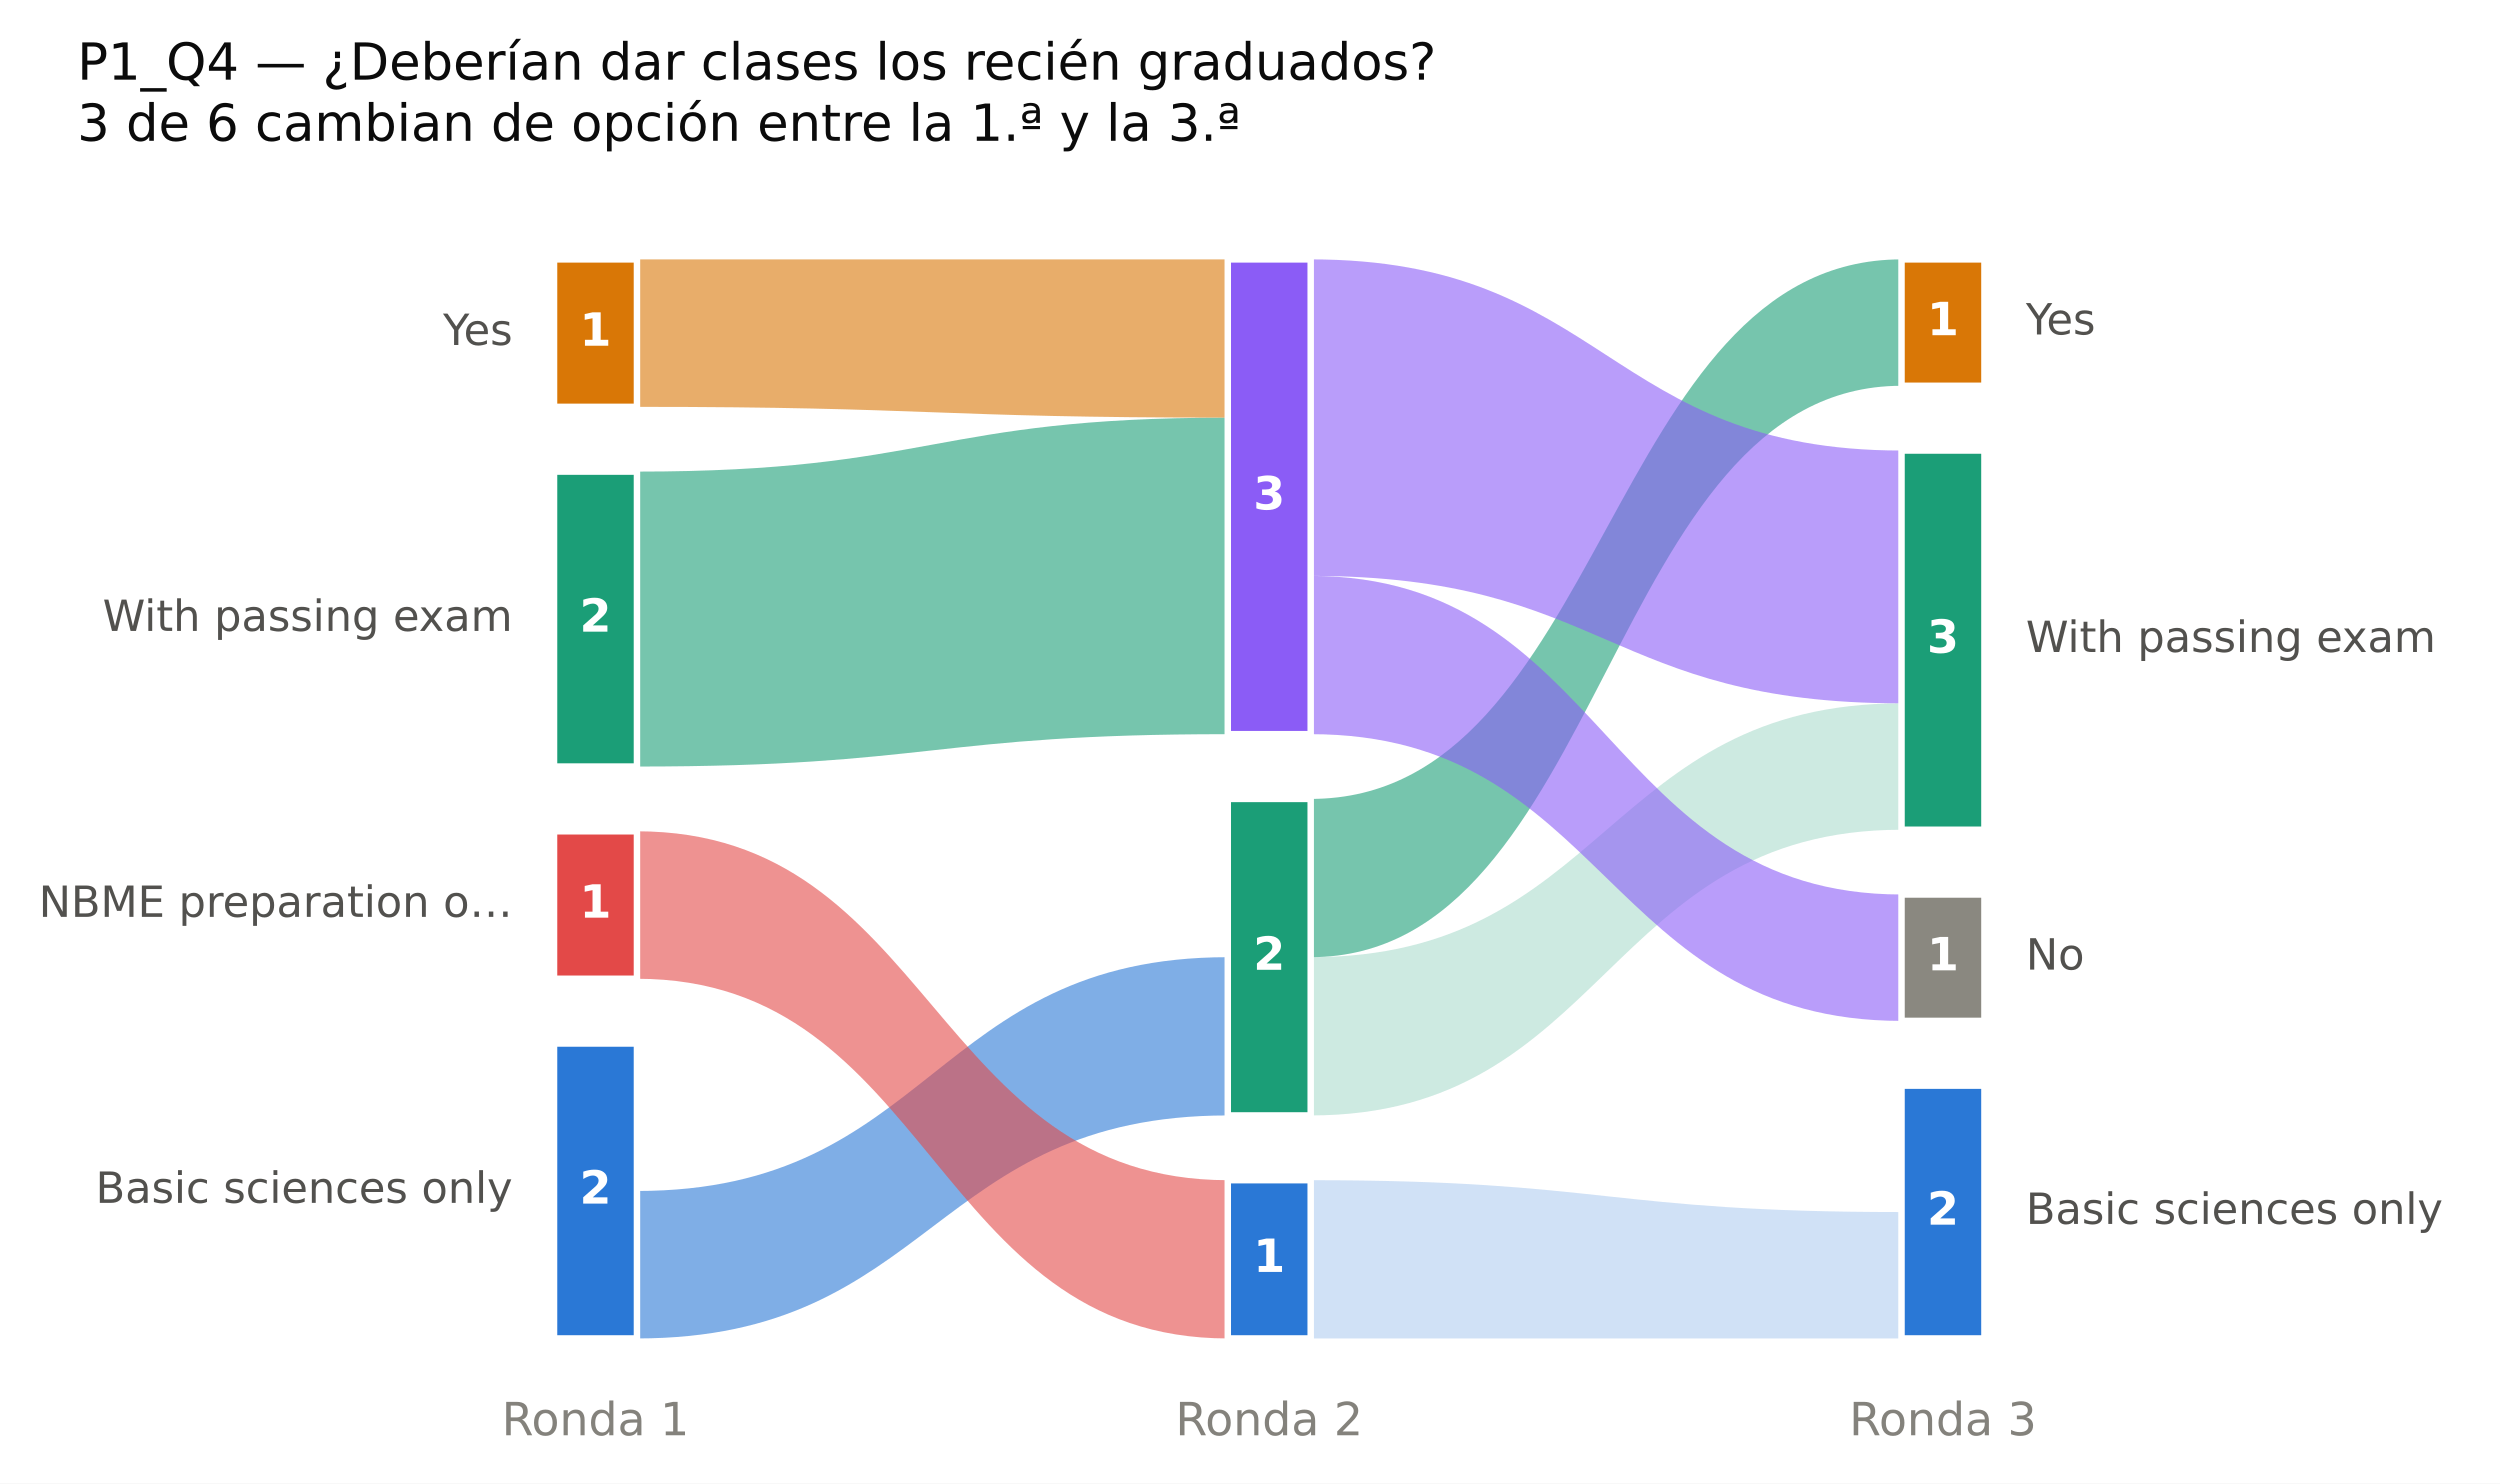
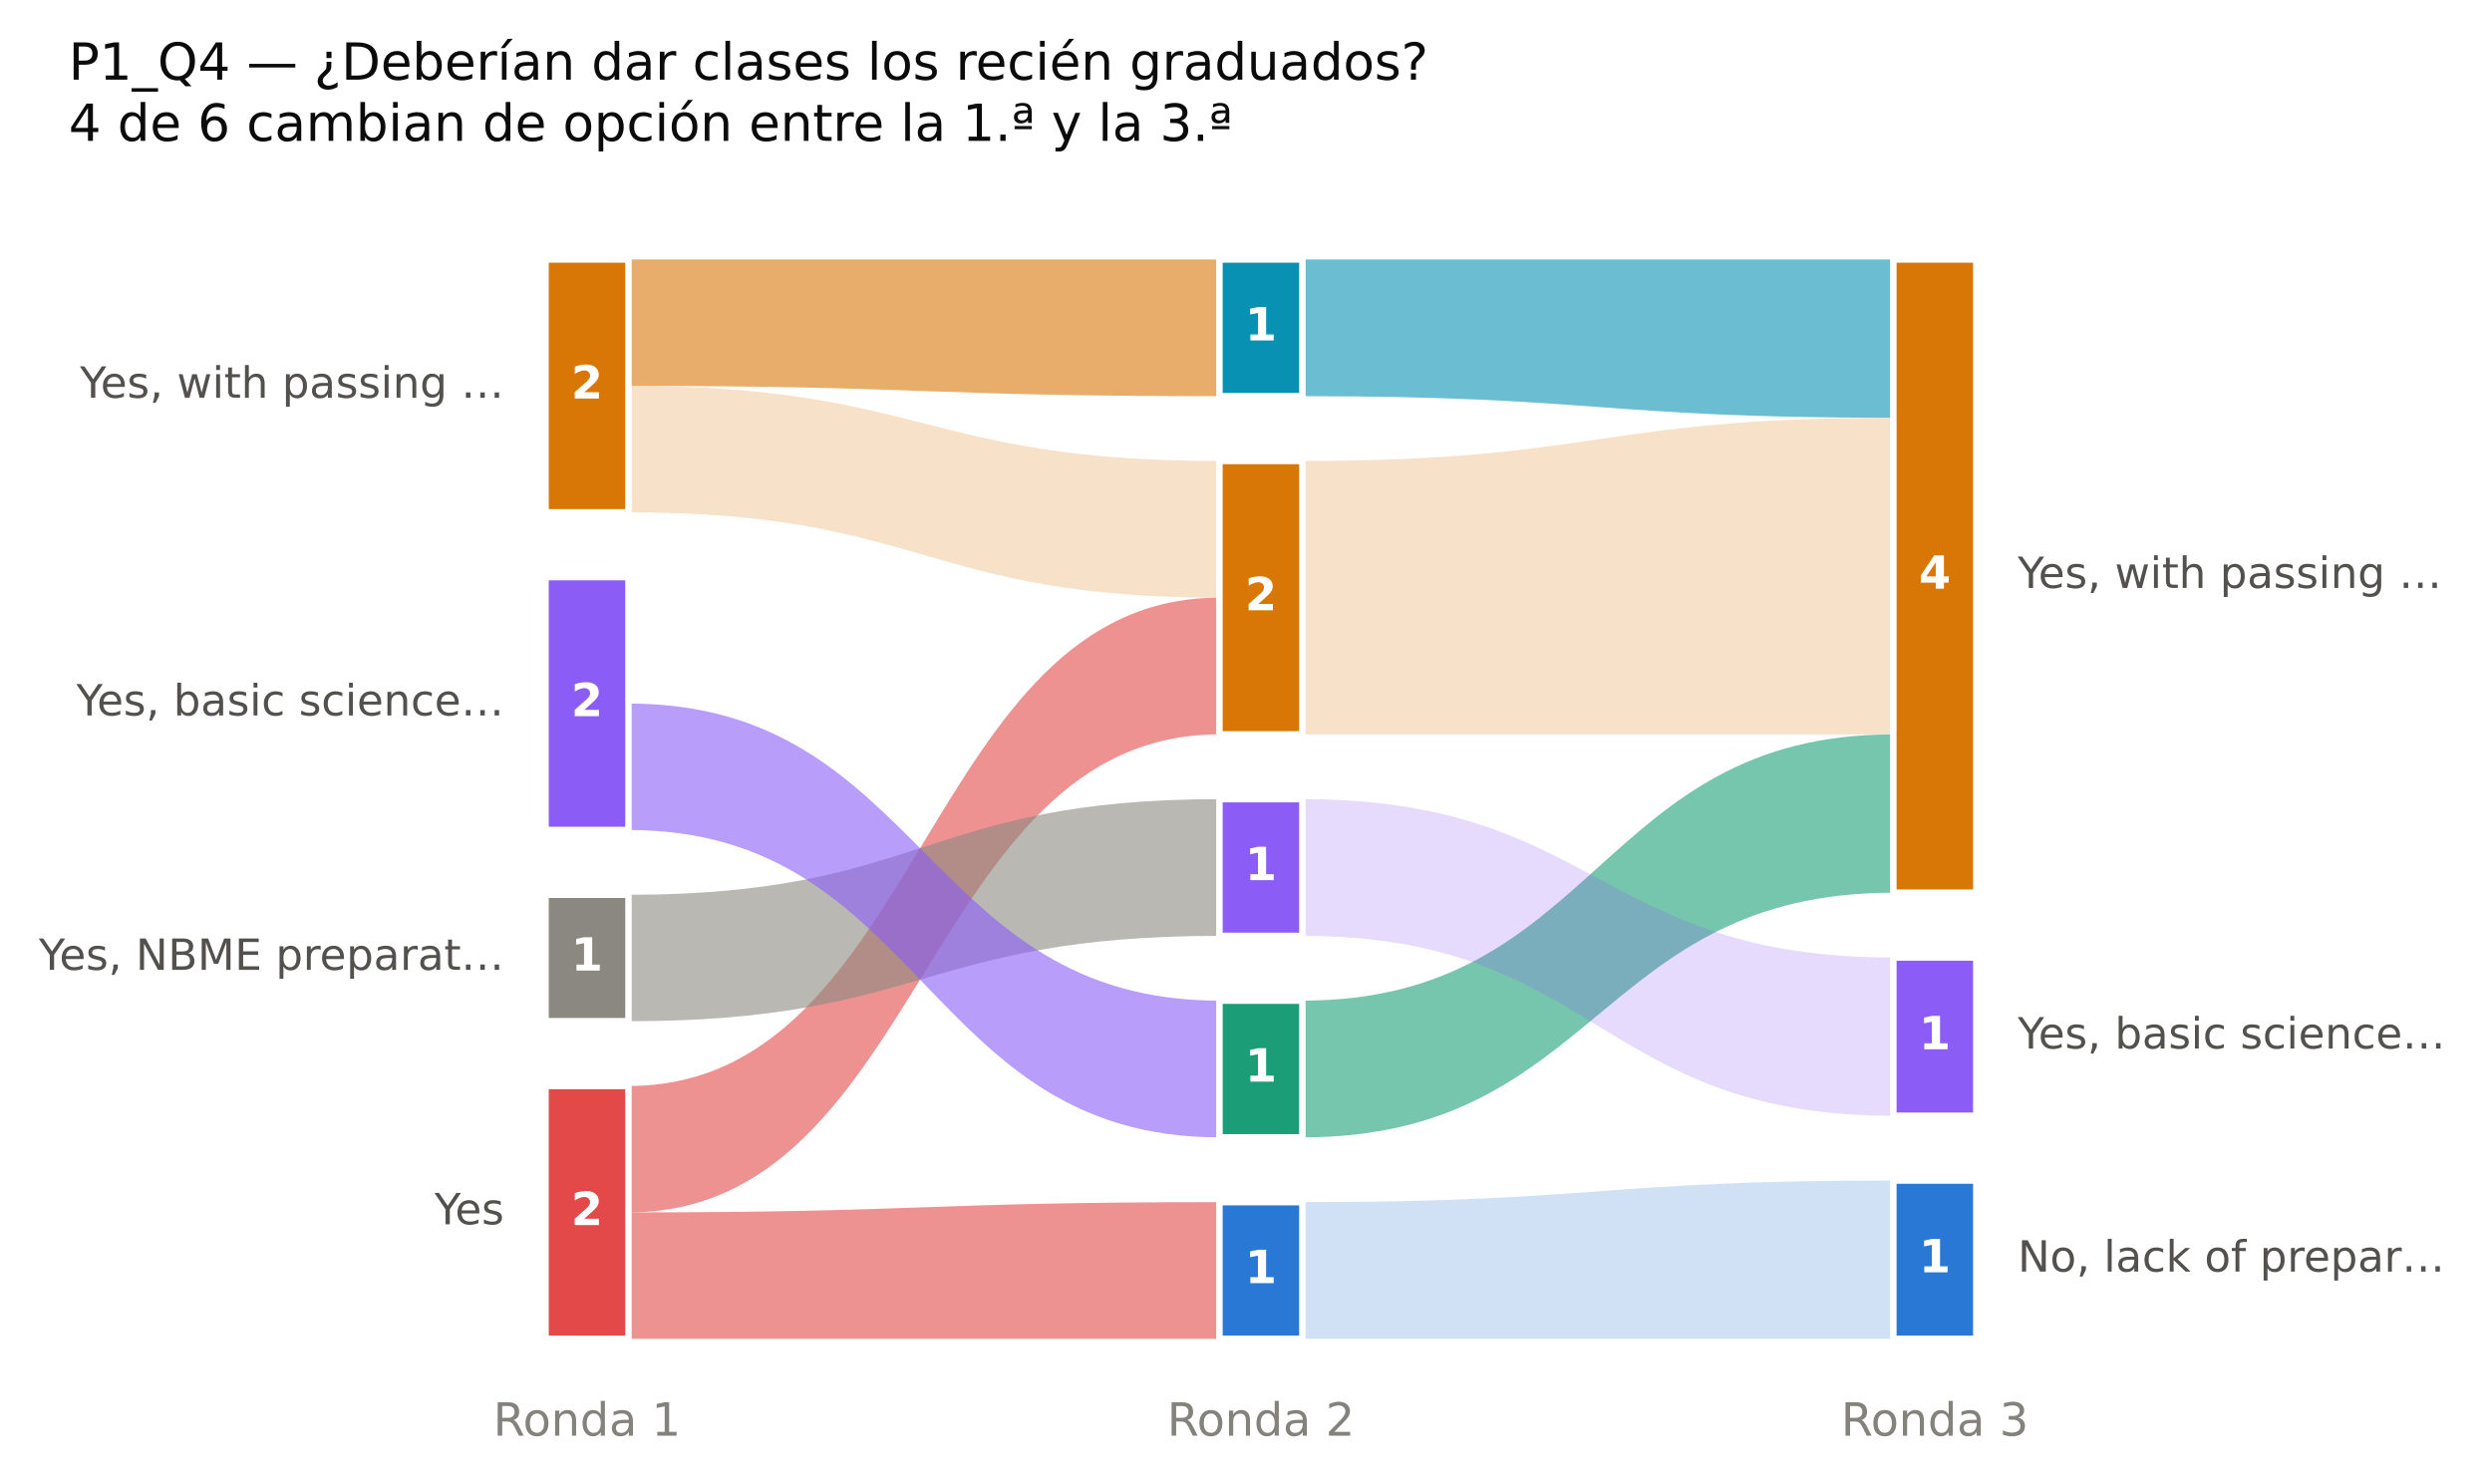
- <svg xmlns="http://www.w3.org/2000/svg" width="464.414pt" height="275.583pt" viewBox="0 0 464.414 275.583" version="1.1">
+ <svg xmlns="http://www.w3.org/2000/svg" width="462.717pt" height="275.583pt" viewBox="0 0 462.717 275.583" version="1.1">
  <defs>
    <style type="text/css">*{stroke-linejoin: round; stroke-linecap: butt}</style>
  </defs>
  <g id="figure_1">
    <g id="patch_1">
-       <path d="M 0 275.583  L 464.414 275.583  L 464.414 0  L 0 0  z " style="fill: #ffffff" />
+       <path d="M -0 275.583  L 462.717 275.583  L 462.717 0  L -0 0  z " style="fill: #ffffff" />
    </g>
    <g id="axes_1">
      <g id="patch_2">
-         <path d="M 14.346 256.657  L 457.214 256.657  L 457.214 36.157  L 14.346 36.157  z " style="fill: #ffffff" />
+         <path d="M 12.739 256.657  L 455.517 256.657  L 455.517 36.157  L 12.739 36.157  z " style="fill: #ffffff" />
      </g>
      <g id="patch_3">
-         <path d="M 118.324 248.638  C 173.201 248.638 173.201 207.211 228.078 207.211  L 228.078 177.811  C 173.201 177.811 173.201 221.243 118.324 221.243  z " clip-path="url(#pf21c230496)" style="fill: #2a78d6; opacity: 0.6" />
+         <path d="M 116.695 248.638  C 171.561 248.638 171.561 248.638 226.427 248.638  L 226.427 223.248  C 171.561 223.248 171.561 225.157 116.695 225.157  z " clip-path="url(#p886ee00294)" style="fill: #e34948; opacity: 0.6" />
      </g>
      <g id="patch_4">
-         <path d="M 118.324 181.82  C 173.201 181.82 173.201 248.638 228.078 248.638  L 228.078 219.238  C 173.201 219.238 173.201 154.425 118.324 154.425  z " clip-path="url(#pf21c230496)" style="fill: #e34948; opacity: 0.6" />
+         <path d="M 116.695 225.157  C 171.561 225.157 171.561 136.384 226.427 136.384  L 226.427 110.993  C 171.561 110.993 171.561 201.675 116.695 201.675  z " clip-path="url(#p886ee00294)" style="fill: #e34948; opacity: 0.6" />
      </g>
      <g id="patch_5">
-         <path d="M 118.324 142.398  C 173.201 142.398 173.201 136.384 228.078 136.384  L 228.078 77.584  C 173.201 77.584 173.201 87.607 118.324 87.607  z " clip-path="url(#pf21c230496)" style="fill: #1b9e77; opacity: 0.6" />
+         <path d="M 116.695 189.648  C 171.561 189.648 171.561 173.802 226.427 173.802  L 226.427 148.411  C 171.561 148.411 171.561 166.166 116.695 166.166  z " clip-path="url(#p886ee00294)" style="fill: #8a8880; opacity: 0.6" />
      </g>
      <g id="patch_6">
-         <path d="M 118.324 75.579  C 173.201 75.579 173.201 77.584 228.078 77.584  L 228.078 48.184  C 173.201 48.184 173.201 48.184 118.324 48.184  z " clip-path="url(#pf21c230496)" style="fill: #d97706; opacity: 0.6" />
+         <path d="M 116.695 154.138  C 171.561 154.138 171.561 211.22 226.427 211.22  L 226.427 185.829  C 171.561 185.829 171.561 130.657 116.695 130.657  z " clip-path="url(#p886ee00294)" style="fill: #8b5cf6; opacity: 0.6" />
      </g>
      <g id="patch_7">
-         <path d="M 243.482 248.638  C 298.359 248.638 298.359 248.638 353.236 248.638  L 353.236 225.157  C 298.359 225.157 298.359 219.238 243.482 219.238  z " clip-path="url(#pf21c230496)" style="fill: #2a78d6; opacity: 0.22" />
+         <path d="M 116.695 95.148  C 171.561 95.148 171.561 110.993 226.427 110.993  L 226.427 85.602  C 171.561 85.602 171.561 71.666 116.695 71.666  z " clip-path="url(#p886ee00294)" style="fill: #d97706; opacity: 0.22" />
      </g>
      <g id="patch_8">
-         <path d="M 243.482 207.211  C 298.359 207.211 298.359 154.138 353.236 154.138  L 353.236 130.657  C 298.359 130.657 298.359 177.811 243.482 177.811  z " clip-path="url(#pf21c230496)" style="fill: #1b9e77; opacity: 0.22" />
+         <path d="M 116.695 71.666  C 171.561 71.666 171.561 73.575 226.427 73.575  L 226.427 48.184  C 171.561 48.184 171.561 48.184 116.695 48.184  z " clip-path="url(#p886ee00294)" style="fill: #d97706; opacity: 0.6" />
      </g>
      <g id="patch_9">
-         <path d="M 243.482 177.811  C 298.359 177.811 298.359 71.666 353.236 71.666  L 353.236 48.184  C 298.359 48.184 298.359 148.411 243.482 148.411  z " clip-path="url(#pf21c230496)" style="fill: #1b9e77; opacity: 0.6" />
+         <path d="M 241.828 248.638  C 296.694 248.638 296.694 248.638 351.56 248.638  L 351.56 219.238  C 296.694 219.238 296.694 223.248 241.828 223.248  z " clip-path="url(#p886ee00294)" style="fill: #2a78d6; opacity: 0.22" />
      </g>
      <g id="patch_10">
-         <path d="M 243.482 136.384  C 298.359 136.384 298.359 189.648 353.236 189.648  L 353.236 166.166  C 298.359 166.166 298.359 106.984 243.482 106.984  z " clip-path="url(#pf21c230496)" style="fill: #8b5cf6; opacity: 0.6" />
+         <path d="M 241.828 211.22  C 296.694 211.22 296.694 165.784 351.56 165.784  L 351.56 136.384  C 296.694 136.384 296.694 185.829 241.828 185.829  z " clip-path="url(#p886ee00294)" style="fill: #1b9e77; opacity: 0.6" />
      </g>
      <g id="patch_11">
-         <path d="M 243.482 106.984  C 298.359 106.984 298.359 130.657 353.236 130.657  L 353.236 83.693  C 298.359 83.693 298.359 48.184 243.482 48.184  z " clip-path="url(#pf21c230496)" style="fill: #8b5cf6; opacity: 0.6" />
+         <path d="M 241.828 173.802  C 296.694 173.802 296.694 207.211 351.56 207.211  L 351.56 177.811  C 296.694 177.811 296.694 148.411 241.828 148.411  z " clip-path="url(#p886ee00294)" style="fill: #8b5cf6; opacity: 0.22" />
+       </g>
+       <g id="patch_12">
+         <path d="M 241.828 136.384  C 296.694 136.384 296.694 136.384 351.56 136.384  L 351.56 77.584  C 296.694 77.584 296.694 85.602 241.828 85.602  z " clip-path="url(#p886ee00294)" style="fill: #d97706; opacity: 0.22" />
+       </g>
+       <g id="patch_13">
+         <path d="M 241.828 73.575  C 296.694 73.575 296.694 77.584 351.56 77.584  L 351.56 48.184  C 296.694 48.184 296.694 48.184 241.828 48.184  z " clip-path="url(#p886ee00294)" style="fill: #0891b2; opacity: 0.6" />
      </g>
      <g id="matplotlib.axis_1">
        <g id="xtick_1">
          <g id="line2d_1" />
          <g id="text_1">
-             <text style="font-size: 8.5px; font-family: 'DejaVu Sans', 'Helvetica', 'Arial', sans-serif; text-anchor: middle; fill: #84827c" x="110.622" y="266.615" transform="rotate(-0 110.6216 266.6153)">Ronda 1</text>
+             <text style="font-size: 8.5px; font-family: 'DejaVu Sans', 'Helvetica', 'Arial', sans-serif; text-anchor: middle; fill: #84827c" x="108.995" y="266.615" transform="rotate(-0 108.9947 266.6153)">Ronda 1</text>
          </g>
        </g>
        <g id="xtick_2">
          <g id="line2d_2" />
          <g id="text_2">
-             <text style="font-size: 8.5px; font-family: 'DejaVu Sans', 'Helvetica', 'Arial', sans-serif; text-anchor: middle; fill: #84827c" x="235.78" y="266.615" transform="rotate(-0 235.78 266.6153)">Ronda 2</text>
+             <text style="font-size: 8.5px; font-family: 'DejaVu Sans', 'Helvetica', 'Arial', sans-serif; text-anchor: middle; fill: #84827c" x="234.128" y="266.615" transform="rotate(-0 234.1277 266.6153)">Ronda 2</text>
          </g>
        </g>
        <g id="xtick_3">
          <g id="line2d_3" />
          <g id="text_3">
-             <text style="font-size: 8.5px; font-family: 'DejaVu Sans', 'Helvetica', 'Arial', sans-serif; text-anchor: middle; fill: #84827c" x="360.938" y="266.615" transform="rotate(-0 360.9384 266.6153)">Ronda 3</text>
+             <text style="font-size: 8.5px; font-family: 'DejaVu Sans', 'Helvetica', 'Arial', sans-serif; text-anchor: middle; fill: #84827c" x="359.261" y="266.615" transform="rotate(-0 359.2606 266.6153)">Ronda 3</text>
          </g>
        </g>
      </g>
      <g id="matplotlib.axis_2" />
-       <g id="patch_12">
-         <path d="M 102.92 248.638  L 118.324 248.638  L 118.324 193.848  L 102.92 193.848  z " clip-path="url(#pf21c230496)" style="fill: #2a78d6; stroke: #ffffff; stroke-width: 1.2; stroke-linejoin: miter" />
-       </g>
-       <g id="patch_13">
-         <path d="M 102.92 181.82  L 118.324 181.82  L 118.324 154.425  L 102.92 154.425  z " clip-path="url(#pf21c230496)" style="fill: #e34948; stroke: #ffffff; stroke-width: 1.2; stroke-linejoin: miter" />
-       </g>
      <g id="patch_14">
-         <path d="M 102.92 142.398  L 118.324 142.398  L 118.324 87.607  L 102.92 87.607  z " clip-path="url(#pf21c230496)" style="fill: #1b9e77; stroke: #ffffff; stroke-width: 1.2; stroke-linejoin: miter" />
+         <path d="M 101.294 248.638  L 116.695 248.638  L 116.695 201.675  L 101.294 201.675  z " clip-path="url(#p886ee00294)" style="fill: #e34948; stroke: #ffffff; stroke-width: 1.2; stroke-linejoin: miter" />
      </g>
      <g id="patch_15">
-         <path d="M 102.92 75.579  L 118.324 75.579  L 118.324 48.184  L 102.92 48.184  z " clip-path="url(#pf21c230496)" style="fill: #d97706; stroke: #ffffff; stroke-width: 1.2; stroke-linejoin: miter" />
+         <path d="M 101.294 189.648  L 116.695 189.648  L 116.695 166.166  L 101.294 166.166  z " clip-path="url(#p886ee00294)" style="fill: #8a8880; stroke: #ffffff; stroke-width: 1.2; stroke-linejoin: miter" />
      </g>
      <g id="patch_16">
-         <path d="M 228.078 248.638  L 243.482 248.638  L 243.482 219.238  L 228.078 219.238  z " clip-path="url(#pf21c230496)" style="fill: #2a78d6; stroke: #ffffff; stroke-width: 1.2; stroke-linejoin: miter" />
+         <path d="M 101.294 154.138  L 116.695 154.138  L 116.695 107.175  L 101.294 107.175  z " clip-path="url(#p886ee00294)" style="fill: #8b5cf6; stroke: #ffffff; stroke-width: 1.2; stroke-linejoin: miter" />
      </g>
      <g id="patch_17">
-         <path d="M 228.078 207.211  L 243.482 207.211  L 243.482 148.411  L 228.078 148.411  z " clip-path="url(#pf21c230496)" style="fill: #1b9e77; stroke: #ffffff; stroke-width: 1.2; stroke-linejoin: miter" />
+         <path d="M 101.294 95.148  L 116.695 95.148  L 116.695 48.184  L 101.294 48.184  z " clip-path="url(#p886ee00294)" style="fill: #d97706; stroke: #ffffff; stroke-width: 1.2; stroke-linejoin: miter" />
      </g>
      <g id="patch_18">
-         <path d="M 228.078 136.384  L 243.482 136.384  L 243.482 48.184  L 228.078 48.184  z " clip-path="url(#pf21c230496)" style="fill: #8b5cf6; stroke: #ffffff; stroke-width: 1.2; stroke-linejoin: miter" />
+         <path d="M 226.427 248.638  L 241.828 248.638  L 241.828 223.248  L 226.427 223.248  z " clip-path="url(#p886ee00294)" style="fill: #2a78d6; stroke: #ffffff; stroke-width: 1.2; stroke-linejoin: miter" />
      </g>
      <g id="patch_19">
-         <path d="M 353.236 248.638  L 368.64 248.638  L 368.64 201.675  L 353.236 201.675  z " clip-path="url(#pf21c230496)" style="fill: #2a78d6; stroke: #ffffff; stroke-width: 1.2; stroke-linejoin: miter" />
+         <path d="M 226.427 211.22  L 241.828 211.22  L 241.828 185.829  L 226.427 185.829  z " clip-path="url(#p886ee00294)" style="fill: #1b9e77; stroke: #ffffff; stroke-width: 1.2; stroke-linejoin: miter" />
      </g>
      <g id="patch_20">
-         <path d="M 353.236 189.648  L 368.64 189.648  L 368.64 166.166  L 353.236 166.166  z " clip-path="url(#pf21c230496)" style="fill: #8a8880; stroke: #ffffff; stroke-width: 1.2; stroke-linejoin: miter" />
+         <path d="M 226.427 173.802  L 241.828 173.802  L 241.828 148.411  L 226.427 148.411  z " clip-path="url(#p886ee00294)" style="fill: #8b5cf6; stroke: #ffffff; stroke-width: 1.2; stroke-linejoin: miter" />
      </g>
      <g id="patch_21">
-         <path d="M 353.236 154.138  L 368.64 154.138  L 368.64 83.693  L 353.236 83.693  z " clip-path="url(#pf21c230496)" style="fill: #1b9e77; stroke: #ffffff; stroke-width: 1.2; stroke-linejoin: miter" />
+         <path d="M 226.427 136.384  L 241.828 136.384  L 241.828 85.602  L 226.427 85.602  z " clip-path="url(#p886ee00294)" style="fill: #d97706; stroke: #ffffff; stroke-width: 1.2; stroke-linejoin: miter" />
      </g>
      <g id="patch_22">
-         <path d="M 353.236 71.666  L 368.64 71.666  L 368.64 48.184  L 353.236 48.184  z " clip-path="url(#pf21c230496)" style="fill: #d97706; stroke: #ffffff; stroke-width: 1.2; stroke-linejoin: miter" />
+         <path d="M 226.427 73.575  L 241.828 73.575  L 241.828 48.184  L 226.427 48.184  z " clip-path="url(#p886ee00294)" style="fill: #0891b2; stroke: #ffffff; stroke-width: 1.2; stroke-linejoin: miter" />
+       </g>
+       <g id="patch_23">
+         <path d="M 351.56 248.638  L 366.961 248.638  L 366.961 219.238  L 351.56 219.238  z " clip-path="url(#p886ee00294)" style="fill: #2a78d6; stroke: #ffffff; stroke-width: 1.2; stroke-linejoin: miter" />
+       </g>
+       <g id="patch_24">
+         <path d="M 351.56 207.211  L 366.961 207.211  L 366.961 177.811  L 351.56 177.811  z " clip-path="url(#p886ee00294)" style="fill: #8b5cf6; stroke: #ffffff; stroke-width: 1.2; stroke-linejoin: miter" />
+       </g>
+       <g id="patch_25">
+         <path d="M 351.56 165.784  L 366.961 165.784  L 366.961 48.184  L 351.56 48.184  z " clip-path="url(#p886ee00294)" style="fill: #d97706; stroke: #ffffff; stroke-width: 1.2; stroke-linejoin: miter" />
      </g>
      <g id="text_4">
-         <text style="font-size: 9.5px; font-family: 'DejaVu Sans', 'Helvetica', 'Arial', sans-serif; fill: #0b0b0b" transform="translate(14.34594 14.79852)">P1_Q4 — ¿Deberían dar clases los recién graduados?</text>
-         <text style="font-size: 9.5px; font-family: 'DejaVu Sans', 'Helvetica', 'Arial', sans-serif; fill: #0b0b0b" transform="translate(14.34594 26.15666)">3 de 6 cambian de opción entre la 1.ª y la 3.ª</text>
+         <text style="font-size: 9.5px; font-family: 'DejaVu Sans', 'Helvetica', 'Arial', sans-serif; fill: #0b0b0b" transform="translate(12.73862 14.79852)">P1_Q4 — ¿Deberían dar clases los recién graduados?</text>
+         <text style="font-size: 9.5px; font-family: 'DejaVu Sans', 'Helvetica', 'Arial', sans-serif; fill: #0b0b0b" transform="translate(12.73862 26.15666)">4 de 6 cambian de opción entre la 1.ª y la 3.ª</text>
      </g>
      <g id="text_5">
-         <text style="font-weight: 700; font-size: 8.5px; font-family: 'DejaVu Sans', 'Helvetica', 'Arial', sans-serif; text-anchor: middle; fill: #ffffff" x="110.622" y="223.588" transform="rotate(-0 110.6216 223.5885)">2</text>
+         <text style="font-weight: 700; font-size: 8.5px; font-family: 'DejaVu Sans', 'Helvetica', 'Arial', sans-serif; text-anchor: middle; fill: #ffffff" x="108.995" y="227.502" transform="rotate(-0 108.9947 227.5021)">2</text>
      </g>
      <g id="text_6">
-         <text style="font-size: 8px; font-family: 'DejaVu Sans', 'Helvetica', 'Arial', sans-serif; text-anchor: end; fill: #52514e" x="95.218" y="223.451" transform="rotate(-0 95.2175 223.4505)">Basic sciences only</text>
+         <text style="font-size: 8px; font-family: 'DejaVu Sans', 'Helvetica', 'Arial', sans-serif; text-anchor: end; fill: #52514e" x="93.594" y="227.364" transform="rotate(-0 93.59375 227.3642)">Yes</text>
      </g>
      <g id="text_7">
-         <text style="font-weight: 700; font-size: 8.5px; font-family: 'DejaVu Sans', 'Helvetica', 'Arial', sans-serif; text-anchor: middle; fill: #ffffff" x="110.622" y="170.468" transform="rotate(-0 110.6216 170.468)">1</text>
+         <text style="font-weight: 700; font-size: 8.5px; font-family: 'DejaVu Sans', 'Helvetica', 'Arial', sans-serif; text-anchor: middle; fill: #ffffff" x="108.995" y="180.252" transform="rotate(-0 108.9947 180.2521)">1</text>
      </g>
      <g id="text_8">
-         <text style="font-size: 8px; font-family: 'DejaVu Sans', 'Helvetica', 'Arial', sans-serif; text-anchor: end; fill: #52514e" x="95.218" y="170.33" transform="rotate(-0 95.2175 170.3301)">NBME preparation o…</text>
+         <text style="font-size: 8px; font-family: 'DejaVu Sans', 'Helvetica', 'Arial', sans-serif; text-anchor: end; fill: #52514e" x="93.594" y="180.114" transform="rotate(-0 93.59375 180.1142)">Yes, NBME preparat…</text>
      </g>
      <g id="text_9">
-         <text style="font-weight: 700; font-size: 8.5px; font-family: 'DejaVu Sans', 'Helvetica', 'Arial', sans-serif; text-anchor: middle; fill: #ffffff" x="110.622" y="117.348" transform="rotate(-0 110.6216 117.3476)">2</text>
+         <text style="font-weight: 700; font-size: 8.5px; font-family: 'DejaVu Sans', 'Helvetica', 'Arial', sans-serif; text-anchor: middle; fill: #ffffff" x="108.995" y="133.002" transform="rotate(-0 108.9947 133.0021)">2</text>
      </g>
      <g id="text_10">
-         <text style="font-size: 8px; font-family: 'DejaVu Sans', 'Helvetica', 'Arial', sans-serif; text-anchor: end; fill: #52514e" x="95.218" y="117.21" transform="rotate(-0 95.2175 117.2096)">With passing exam</text>
+         <text style="font-size: 8px; font-family: 'DejaVu Sans', 'Helvetica', 'Arial', sans-serif; text-anchor: end; fill: #52514e" x="93.594" y="132.864" transform="rotate(-0 93.59375 132.8642)">Yes, basic science…</text>
      </g>
      <g id="text_11">
-         <text style="font-weight: 700; font-size: 8.5px; font-family: 'DejaVu Sans', 'Helvetica', 'Arial', sans-serif; text-anchor: middle; fill: #ffffff" x="110.622" y="64.227" transform="rotate(-0 110.6216 64.22713)">1</text>
+         <text style="font-weight: 700; font-size: 8.5px; font-family: 'DejaVu Sans', 'Helvetica', 'Arial', sans-serif; text-anchor: middle; fill: #ffffff" x="108.995" y="74.011" transform="rotate(-0 108.9947 74.01122)">2</text>
      </g>
      <g id="text_12">
-         <text style="font-size: 8px; font-family: 'DejaVu Sans', 'Helvetica', 'Arial', sans-serif; text-anchor: end; fill: #52514e" x="95.218" y="64.089" transform="rotate(-0 95.2175 64.08916)">Yes</text>
+         <text style="font-size: 8px; font-family: 'DejaVu Sans', 'Helvetica', 'Arial', sans-serif; text-anchor: end; fill: #52514e" x="93.594" y="73.873" transform="rotate(-0 93.59375 73.87325)">Yes, with passing …</text>
      </g>
      <g id="text_13">
-         <text style="font-weight: 700; font-size: 8.5px; font-family: 'DejaVu Sans', 'Helvetica', 'Arial', sans-serif; text-anchor: middle; fill: #ffffff" x="235.78" y="236.284" transform="rotate(-0 235.78 236.2839)">1</text>
+         <text style="font-weight: 700; font-size: 8.5px; font-family: 'DejaVu Sans', 'Helvetica', 'Arial', sans-serif; text-anchor: middle; fill: #ffffff" x="234.128" y="238.288" transform="rotate(-0 234.1277 238.2885)">1</text>
      </g>
      <g id="text_14">
-         <text style="font-weight: 700; font-size: 8.5px; font-family: 'DejaVu Sans', 'Helvetica', 'Arial', sans-serif; text-anchor: middle; fill: #ffffff" x="235.78" y="180.157" transform="rotate(-0 235.78 180.1567)">2</text>
+         <text style="font-weight: 700; font-size: 8.5px; font-family: 'DejaVu Sans', 'Helvetica', 'Arial', sans-serif; text-anchor: middle; fill: #ffffff" x="234.128" y="200.87" transform="rotate(-0 234.1277 200.8703)">1</text>
      </g>
      <g id="text_15">
-         <text style="font-weight: 700; font-size: 8.5px; font-family: 'DejaVu Sans', 'Helvetica', 'Arial', sans-serif; text-anchor: middle; fill: #ffffff" x="235.78" y="94.629" transform="rotate(-0 235.78 94.6294)">3</text>
+         <text style="font-weight: 700; font-size: 8.5px; font-family: 'DejaVu Sans', 'Helvetica', 'Arial', sans-serif; text-anchor: middle; fill: #ffffff" x="234.128" y="163.452" transform="rotate(-0 234.1277 163.4521)">1</text>
      </g>
      <g id="text_16">
-         <text style="font-weight: 700; font-size: 8.5px; font-family: 'DejaVu Sans', 'Helvetica', 'Arial', sans-serif; text-anchor: middle; fill: #ffffff" x="360.938" y="227.502" transform="rotate(-0 360.9384 227.5021)">2</text>
+         <text style="font-weight: 700; font-size: 8.5px; font-family: 'DejaVu Sans', 'Helvetica', 'Arial', sans-serif; text-anchor: middle; fill: #ffffff" x="234.128" y="113.338" transform="rotate(-0 234.1277 113.3385)">2</text>
      </g>
      <g id="text_17">
-         <text style="font-size: 8px; font-family: 'DejaVu Sans', 'Helvetica', 'Arial', sans-serif; text-anchor: start; fill: #52514e" x="376.342" y="227.364" transform="rotate(-0 376.3425 227.3642)">Basic sciences only</text>
+         <text style="font-weight: 700; font-size: 8.5px; font-family: 'DejaVu Sans', 'Helvetica', 'Arial', sans-serif; text-anchor: middle; fill: #ffffff" x="234.128" y="63.225" transform="rotate(-0 234.1277 63.22485)">1</text>
      </g>
      <g id="text_18">
-         <text style="font-weight: 700; font-size: 8.5px; font-family: 'DejaVu Sans', 'Helvetica', 'Arial', sans-serif; text-anchor: middle; fill: #ffffff" x="360.938" y="180.252" transform="rotate(-0 360.9384 180.2521)">1</text>
+         <text style="font-weight: 700; font-size: 8.5px; font-family: 'DejaVu Sans', 'Helvetica', 'Arial', sans-serif; text-anchor: middle; fill: #ffffff" x="359.261" y="236.284" transform="rotate(-0 359.2606 236.2839)">1</text>
      </g>
      <g id="text_19">
-         <text style="font-size: 8px; font-family: 'DejaVu Sans', 'Helvetica', 'Arial', sans-serif; text-anchor: start; fill: #52514e" x="376.342" y="180.114" transform="rotate(-0 376.3425 180.1142)">No</text>
+         <text style="font-size: 8px; font-family: 'DejaVu Sans', 'Helvetica', 'Arial', sans-serif; text-anchor: start; fill: #52514e" x="374.662" y="236.146" transform="rotate(-0 374.6616 236.146)">No, lack of prepar…</text>
      </g>
      <g id="text_20">
-         <text style="font-weight: 700; font-size: 8.5px; font-family: 'DejaVu Sans', 'Helvetica', 'Arial', sans-serif; text-anchor: middle; fill: #ffffff" x="360.938" y="121.261" transform="rotate(-0 360.9384 121.2612)">3</text>
+         <text style="font-weight: 700; font-size: 8.5px; font-family: 'DejaVu Sans', 'Helvetica', 'Arial', sans-serif; text-anchor: middle; fill: #ffffff" x="359.261" y="194.857" transform="rotate(-0 359.2606 194.8567)">1</text>
      </g>
      <g id="text_21">
-         <text style="font-size: 8px; font-family: 'DejaVu Sans', 'Helvetica', 'Arial', sans-serif; text-anchor: start; fill: #52514e" x="376.342" y="121.123" transform="rotate(-0 376.3425 121.1232)">With passing exam</text>
+         <text style="font-size: 8px; font-family: 'DejaVu Sans', 'Helvetica', 'Arial', sans-serif; text-anchor: start; fill: #52514e" x="374.662" y="194.719" transform="rotate(-0 374.6616 194.7187)">Yes, basic science…</text>
      </g>
      <g id="text_22">
-         <text style="font-weight: 700; font-size: 8.5px; font-family: 'DejaVu Sans', 'Helvetica', 'Arial', sans-serif; text-anchor: middle; fill: #ffffff" x="360.938" y="62.27" transform="rotate(-0 360.9384 62.27031)">1</text>
+         <text style="font-weight: 700; font-size: 8.5px; font-family: 'DejaVu Sans', 'Helvetica', 'Arial', sans-serif; text-anchor: middle; fill: #ffffff" x="359.261" y="109.329" transform="rotate(-0 359.2606 109.3294)">4</text>
      </g>
      <g id="text_23">
-         <text style="font-size: 8px; font-family: 'DejaVu Sans', 'Helvetica', 'Arial', sans-serif; text-anchor: start; fill: #52514e" x="376.342" y="62.132" transform="rotate(-0 376.3425 62.13234)">Yes</text>
+         <text style="font-size: 8px; font-family: 'DejaVu Sans', 'Helvetica', 'Arial', sans-serif; text-anchor: start; fill: #52514e" x="374.662" y="109.191" transform="rotate(-0 374.6616 109.1914)">Yes, with passing …</text>
      </g>
    </g>
  </g>
  <defs>
-     <clipPath id="pf21c230496">
-       <rect x="14.346" y="36.157" width="442.868" height="220.5" />
+     <clipPath id="p886ee00294">
+       <rect x="12.739" y="36.157" width="442.778" height="220.5" />
    </clipPath>
  </defs>
</svg>
